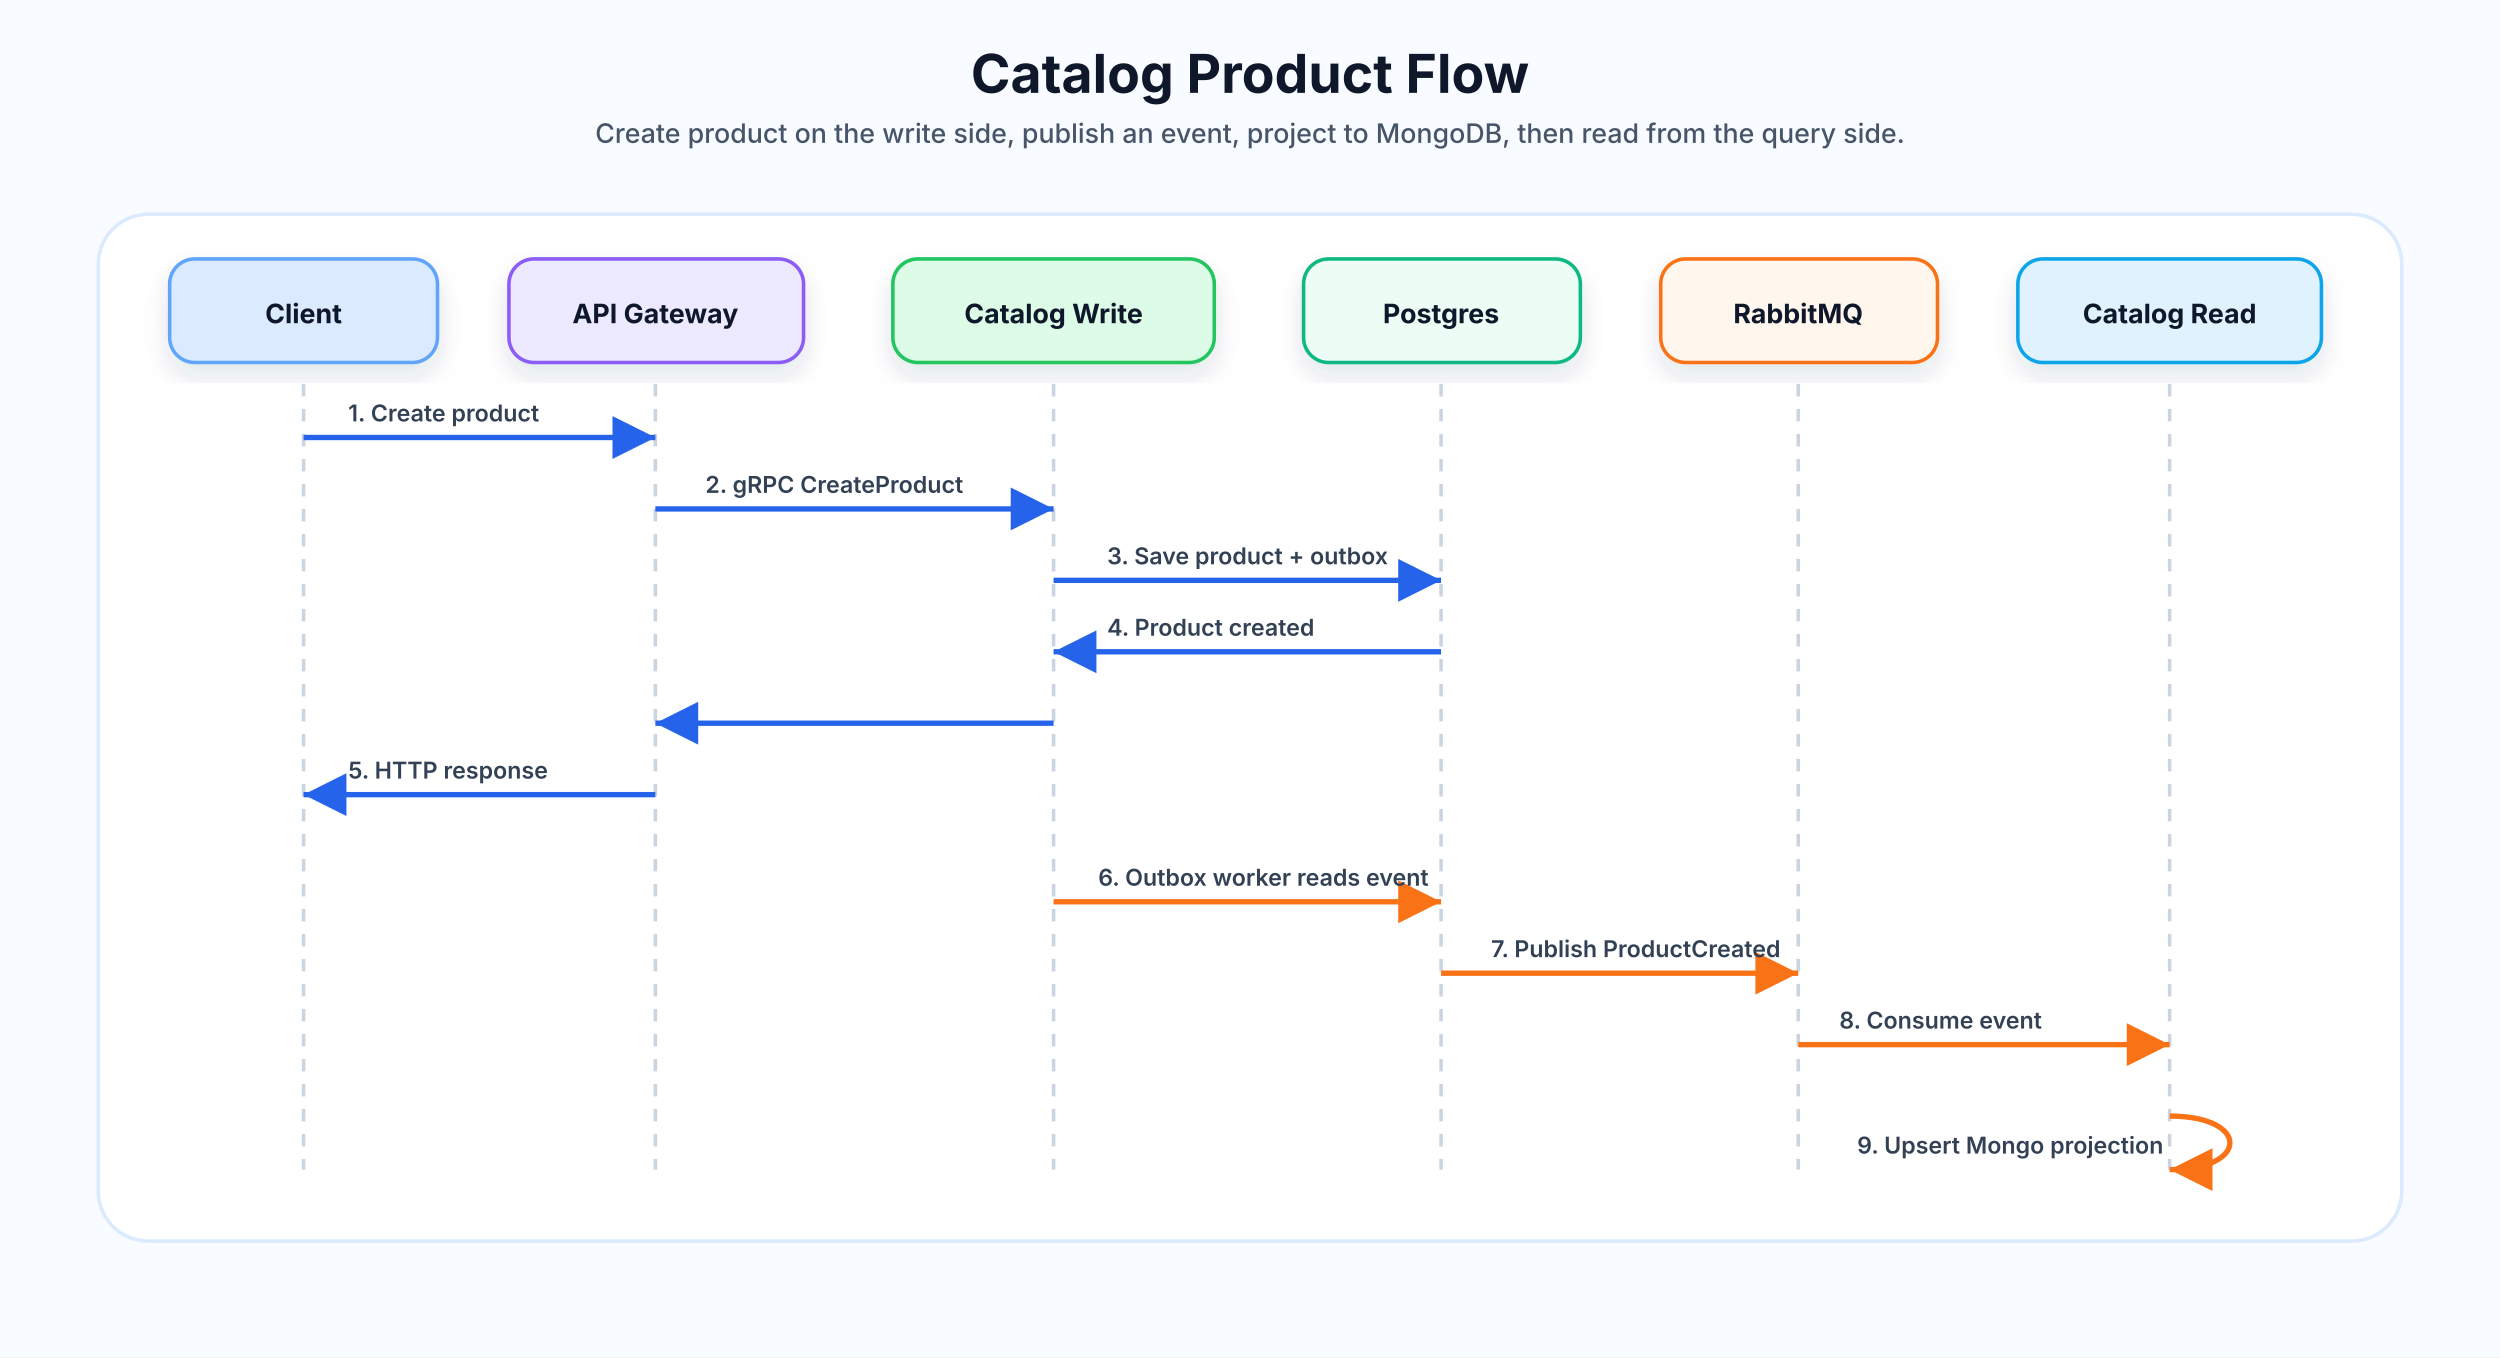
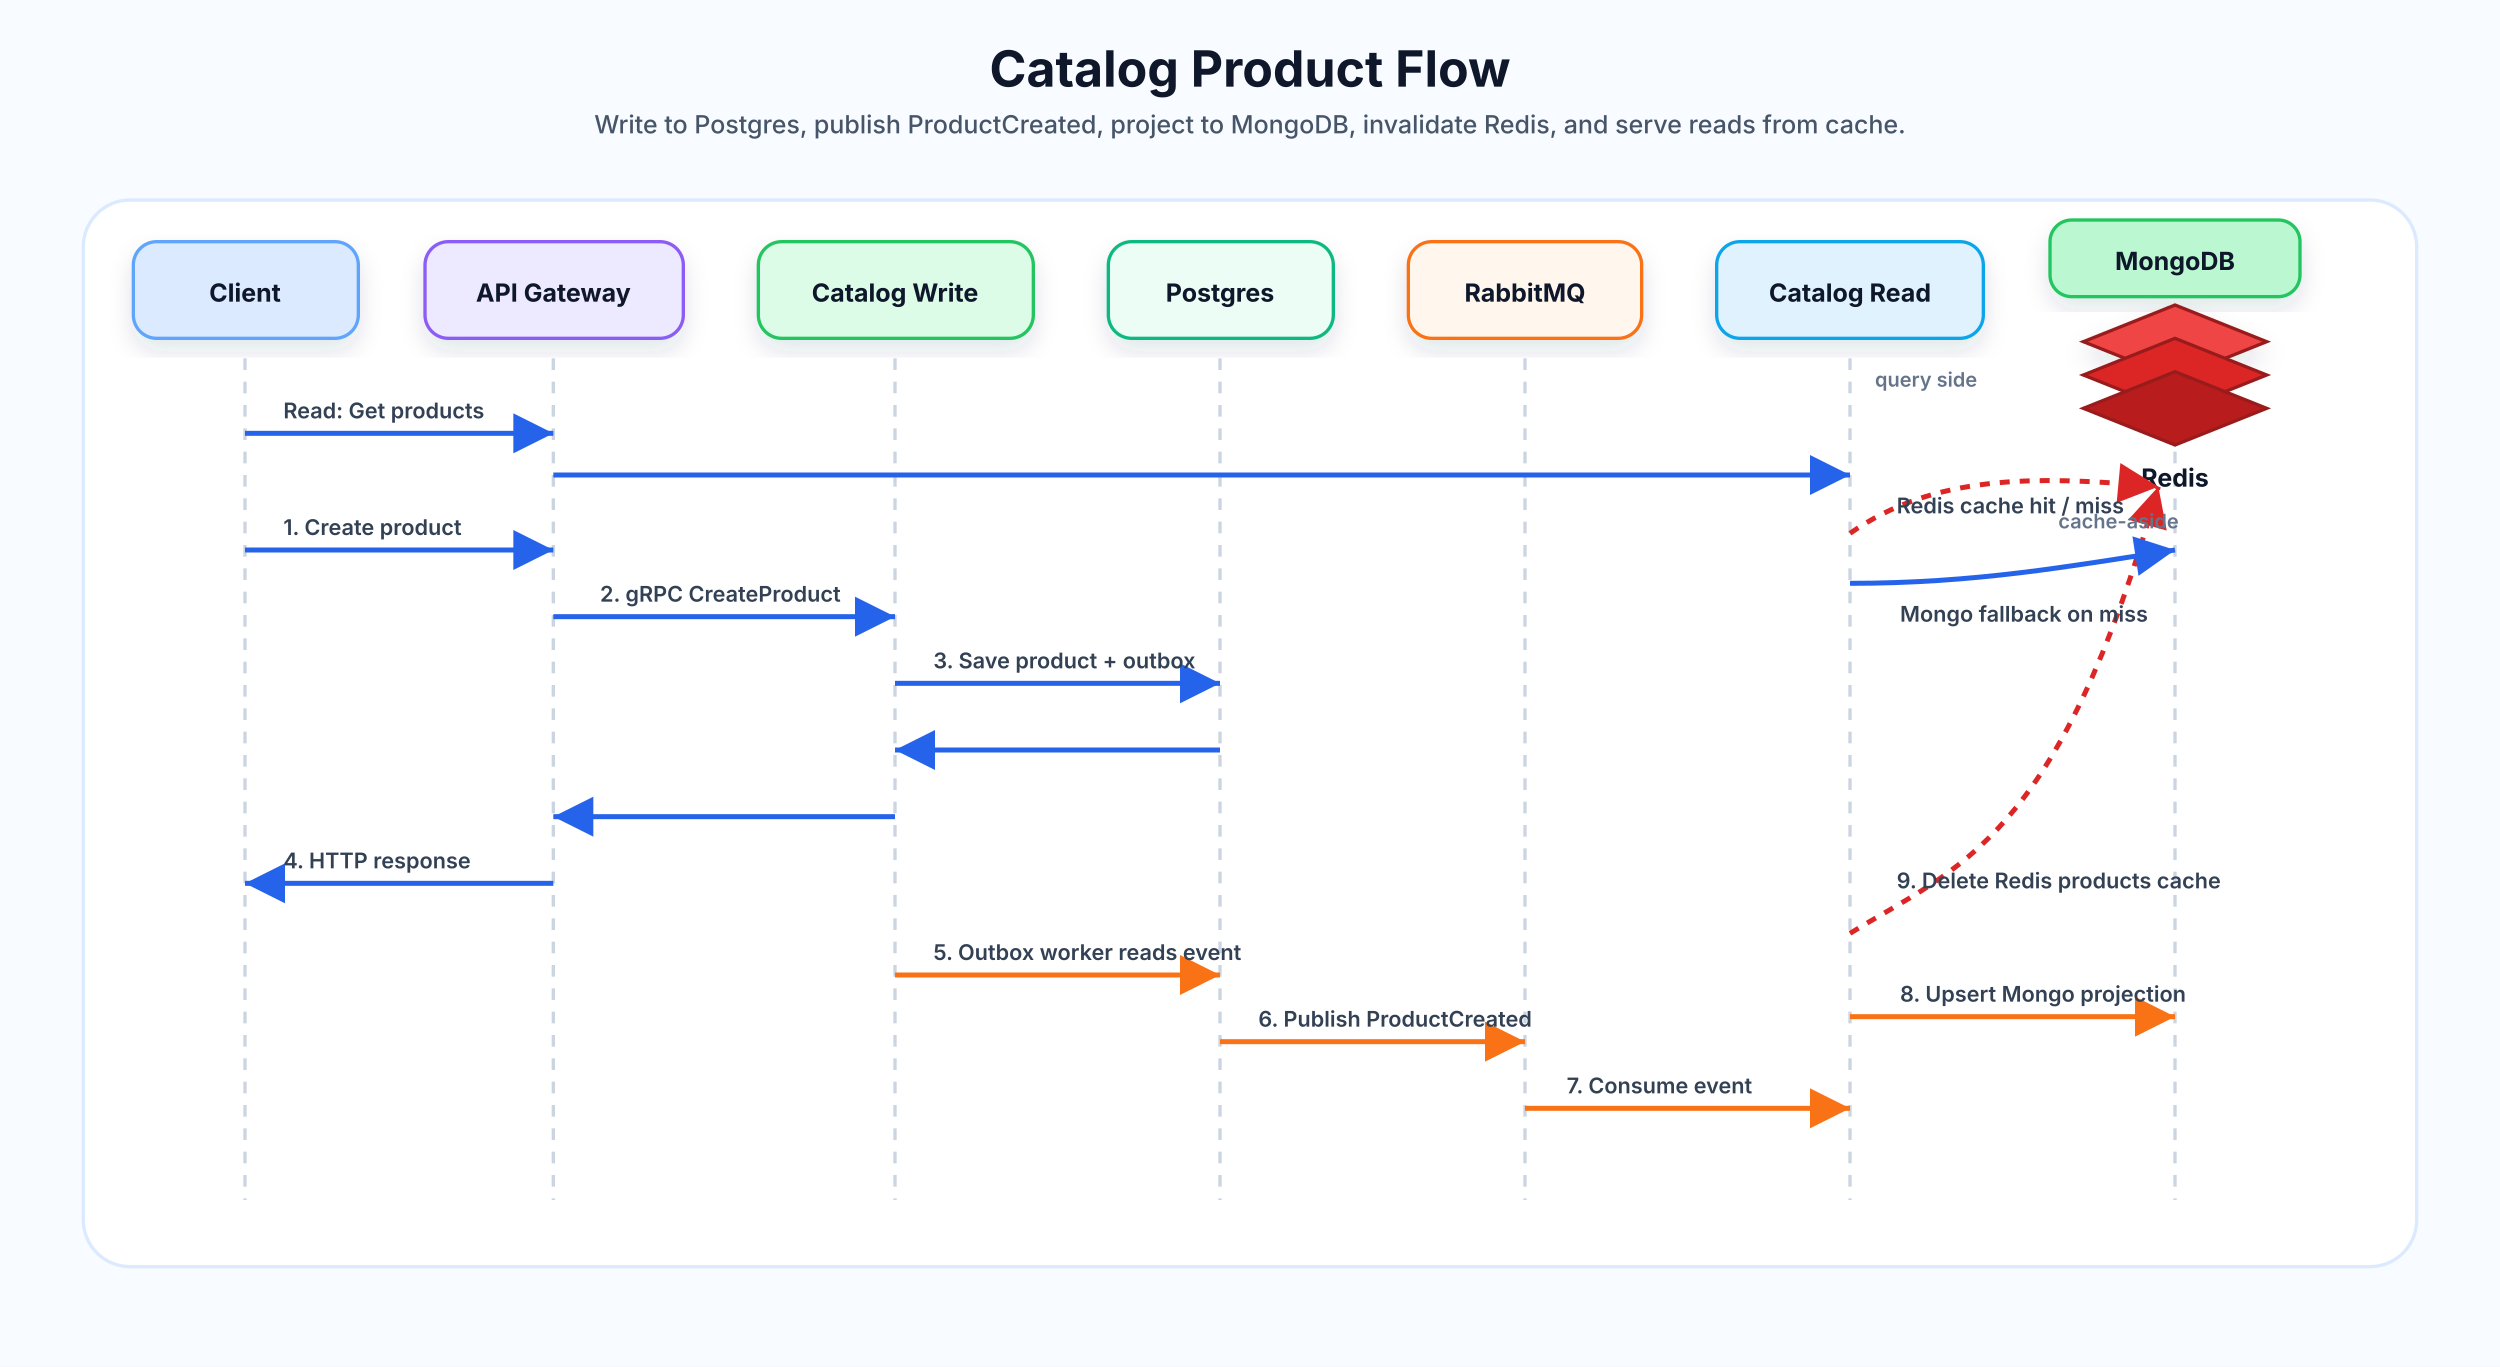
- <svg xmlns="http://www.w3.org/2000/svg" width="1400" height="760" viewBox="0 0 1400 760" role="img" aria-labelledby="title desc">
+ <svg xmlns="http://www.w3.org/2000/svg" width="1500" height="820" viewBox="0 0 1500 820" role="img" aria-labelledby="title desc">
  <defs>
    <filter id="shadow" x="-20%" y="-20%" width="140%" height="140%">
      <feDropShadow dx="0" dy="7" stdDeviation="7" flood-color="#19324d" flood-opacity="0.12" />
    </filter>
    <marker id="arrow-blue" markerWidth="12" markerHeight="12" refX="10" refY="6" orient="auto">
      <path d="M2,2 L10,6 L2,10 Z" fill="#2563eb" />
    </marker>
    <marker id="arrow-orange" markerWidth="12" markerHeight="12" refX="10" refY="6" orient="auto">
      <path d="M2,2 L10,6 L2,10 Z" fill="#f97316" />
    </marker>
+     <marker id="arrow-red" markerWidth="12" markerHeight="12" refX="10" refY="6" orient="auto">
+       <path d="M2,2 L10,6 L2,10 Z" fill="#dc2626" />
+     </marker>
    <style>
      .title { font: 700 30px Inter, Arial, sans-serif; fill: #0f172a; }
      .subtitle { font: 500 15px Inter, Arial, sans-serif; fill: #475569; }
      .label { font: 700 15px Inter, Arial, sans-serif; fill: #0f172a; }
      .step { font: 600 13px Inter, Arial, sans-serif; fill: #334155; }
+       .tiny { font: 600 12px Inter, Arial, sans-serif; fill: #64748b; }
      .lane { stroke: #cbd5e1; stroke-width: 2; stroke-dasharray: 7 7; }
      .box { filter: url(#shadow); stroke-width: 2; }
      .blue { fill: none; stroke: #2563eb; stroke-width: 3; marker-end: url(#arrow-blue); }
      .orange { fill: none; stroke: #f97316; stroke-width: 3; marker-end: url(#arrow-orange); }
+       .red { fill: none; stroke: #dc2626; stroke-width: 3; stroke-dasharray: 6 6; marker-end: url(#arrow-red); }
    </style>
  </defs>
-   <rect width="1400" height="760" fill="#f8fbff" />
-   <text x="700" y="52" text-anchor="middle" class="title">Catalog Product Flow</text>
-   <text x="700" y="80" text-anchor="middle" class="subtitle">Create product on the write side, publish an event, project to MongoDB, then read from the query side.</text>
-   <rect x="55" y="120" width="1290" height="575" rx="28" fill="#ffffff" stroke="#dbeafe" stroke-width="2" />
+   <rect width="1500" height="820" fill="#f8fbff" />
+   <text x="750" y="52" text-anchor="middle" class="title">Catalog Product Flow</text>
+   <text x="750" y="80" text-anchor="middle" class="subtitle">Write to Postgres, publish ProductCreated, project to MongoDB, invalidate Redis, and serve reads from cache.</text>
+   <rect x="50" y="120" width="1400" height="640" rx="28" fill="#ffffff" stroke="#dbeafe" stroke-width="2" />
  <g>
-     <rect x="95" y="145" width="150" height="58" rx="14" fill="#dbeafe" stroke="#60a5fa" class="box" />
-     <text x="170" y="181" text-anchor="middle" class="label">Client</text>
-     <line x1="170" y1="215" x2="170" y2="655" class="lane" />
+     <rect x="80" y="145" width="135" height="58" rx="14" fill="#dbeafe" stroke="#60a5fa" class="box" />
+     <text x="147" y="181" text-anchor="middle" class="label">Client</text>
+     <line x1="147" y1="215" x2="147" y2="720" class="lane" />
  </g>
  <g>
-     <rect x="285" y="145" width="165" height="58" rx="14" fill="#ede9fe" stroke="#8b5cf6" class="box" />
-     <text x="367" y="181" text-anchor="middle" class="label">API Gateway</text>
-     <line x1="367" y1="215" x2="367" y2="655" class="lane" />
+     <rect x="255" y="145" width="155" height="58" rx="14" fill="#ede9fe" stroke="#8b5cf6" class="box" />
+     <text x="332" y="181" text-anchor="middle" class="label">API Gateway</text>
+     <line x1="332" y1="215" x2="332" y2="720" class="lane" />
  </g>
  <g>
-     <rect x="500" y="145" width="180" height="58" rx="14" fill="#dcfce7" stroke="#22c55e" class="box" />
-     <text x="590" y="181" text-anchor="middle" class="label">Catalog Write</text>
-     <line x1="590" y1="215" x2="590" y2="655" class="lane" />
+     <rect x="455" y="145" width="165" height="58" rx="14" fill="#dcfce7" stroke="#22c55e" class="box" />
+     <text x="537" y="181" text-anchor="middle" class="label">Catalog Write</text>
+     <line x1="537" y1="215" x2="537" y2="720" class="lane" />
  </g>
  <g>
-     <rect x="730" y="145" width="155" height="58" rx="14" fill="#ecfdf5" stroke="#10b981" class="box" />
-     <text x="807" y="181" text-anchor="middle" class="label">Postgres</text>
-     <line x1="807" y1="215" x2="807" y2="655" class="lane" />
+     <rect x="665" y="145" width="135" height="58" rx="14" fill="#ecfdf5" stroke="#10b981" class="box" />
+     <text x="732" y="181" text-anchor="middle" class="label">Postgres</text>
+     <line x1="732" y1="215" x2="732" y2="720" class="lane" />
  </g>
  <g>
-     <rect x="930" y="145" width="155" height="58" rx="14" fill="#fff7ed" stroke="#f97316" class="box" />
-     <text x="1007" y="181" text-anchor="middle" class="label">RabbitMQ</text>
-     <line x1="1007" y1="215" x2="1007" y2="655" class="lane" />
+     <rect x="845" y="145" width="140" height="58" rx="14" fill="#fff7ed" stroke="#f97316" class="box" />
+     <text x="915" y="181" text-anchor="middle" class="label">RabbitMQ</text>
+     <line x1="915" y1="215" x2="915" y2="720" class="lane" />
  </g>
  <g>
-     <rect x="1130" y="145" width="170" height="58" rx="14" fill="#e0f2fe" stroke="#0ea5e9" class="box" />
-     <text x="1215" y="181" text-anchor="middle" class="label">Catalog Read</text>
-     <line x1="1215" y1="215" x2="1215" y2="655" class="lane" />
+     <rect x="1030" y="145" width="160" height="58" rx="14" fill="#e0f2fe" stroke="#0ea5e9" class="box" />
+     <text x="1110" y="181" text-anchor="middle" class="label">Catalog Read</text>
+     <line x1="1110" y1="215" x2="1110" y2="720" class="lane" />
  </g>
-   <path d="M170 245 L367 245" class="blue" />
-   <text x="195" y="236" class="step">1. Create product</text>
-   <path d="M367 285 L590 285" class="blue" />
-   <text x="395" y="276" class="step">2. gRPC CreateProduct</text>
-   <path d="M590 325 L807 325" class="blue" />
-   <text x="620" y="316" class="step">3. Save product + outbox</text>
-   <path d="M807 365 L590 365" class="blue" />
-   <text x="620" y="356" class="step">4. Product created</text>
-   <path d="M590 405 L367 405" class="blue" />
-   <path d="M367 445 L170 445" class="blue" />
-   <text x="195" y="436" class="step">5. HTTP response</text>
-   <path d="M590 505 L807 505" class="orange" />
-   <text x="615" y="496" class="step">6. Outbox worker reads event</text>
-   <path d="M807 545 L1007 545" class="orange" />
-   <text x="835" y="536" class="step">7. Publish ProductCreated</text>
-   <path d="M1007 585 L1215 585" class="orange" />
-   <text x="1030" y="576" class="step">8. Consume event</text>
-   <path d="M1215 625 C1260 625, 1260 655, 1215 655" class="orange" />
-   <text x="1040" y="646" class="step">9. Upsert Mongo projection</text>
+   <g>
+     <rect x="1230" y="132" width="150" height="46" rx="13" fill="#bbf7d0" stroke="#22c55e" class="box" />
+     <text x="1305" y="162" text-anchor="middle" class="label">MongoDB</text>
+     <line x1="1305" y1="215" x2="1305" y2="720" class="lane" />
+   </g>
+   <g>
+     <polygon points="1250,205 1305,183 1360,205 1305,227" fill="#ef4444" stroke="#991b1b" stroke-width="2" filter="url(#shadow)" />
+     <polygon points="1250,225 1305,203 1360,225 1305,247" fill="#dc2626" stroke="#991b1b" stroke-width="2" />
+     <polygon points="1250,245 1305,223 1360,245 1305,267" fill="#b91c1c" stroke="#991b1b" stroke-width="2" />
+     <text x="1305" y="292" text-anchor="middle" class="label">Redis</text>
+   </g>
+   <path d="M147 330 L332 330" class="blue" />
+   <text x="170" y="321" class="step">1. Create product</text>
+   <path d="M332 370 L537 370" class="blue" />
+   <text x="360" y="361" class="step">2. gRPC CreateProduct</text>
+   <path d="M537 410 L732 410" class="blue" />
+   <text x="560" y="401" class="step">3. Save product + outbox</text>
+   <path d="M732 450 L537 450" class="blue" />
+   <path d="M537 490 L332 490" class="blue" />
+   <path d="M332 530 L147 530" class="blue" />
+   <text x="170" y="521" class="step">4. HTTP response</text>
+   <path d="M537 585 L732 585" class="orange" />
+   <text x="560" y="576" class="step">5. Outbox worker reads event</text>
+   <path d="M732 625 L915 625" class="orange" />
+   <text x="755" y="616" class="step">6. Publish ProductCreated</text>
+   <path d="M915 665 L1110 665" class="orange" />
+   <text x="940" y="656" class="step">7. Consume event</text>
+   <path d="M1110 610 L1305 610" class="orange" />
+   <text x="1140" y="601" class="step">8. Upsert Mongo projection</text>
+   <path d="M1110 560 C1175 520, 1235 505, 1295 292" class="red" />
+   <text x="1138" y="533" class="step">9. Delete Redis products cache</text>
+   <path d="M147 260 L332 260" class="blue" />
+   <text x="170" y="251" class="step">Read: Get products</text>
+   <path d="M332 285 L1110 285" class="blue" />
+   <path d="M1110 320 C1160 285, 1220 285, 1295 292" class="red" />
+   <text x="1138" y="308" class="step">Redis cache hit / miss</text>
+   <path d="M1110 350 C1185 350, 1240 340, 1305 330" class="blue" />
+   <text x="1140" y="373" class="step">Mongo fallback on miss</text>
+   <text x="1125" y="232" class="tiny" fill="#2563eb">query side</text>
+   <text x="1235" y="317" class="tiny" fill="#dc2626">cache-aside</text>
</svg>
